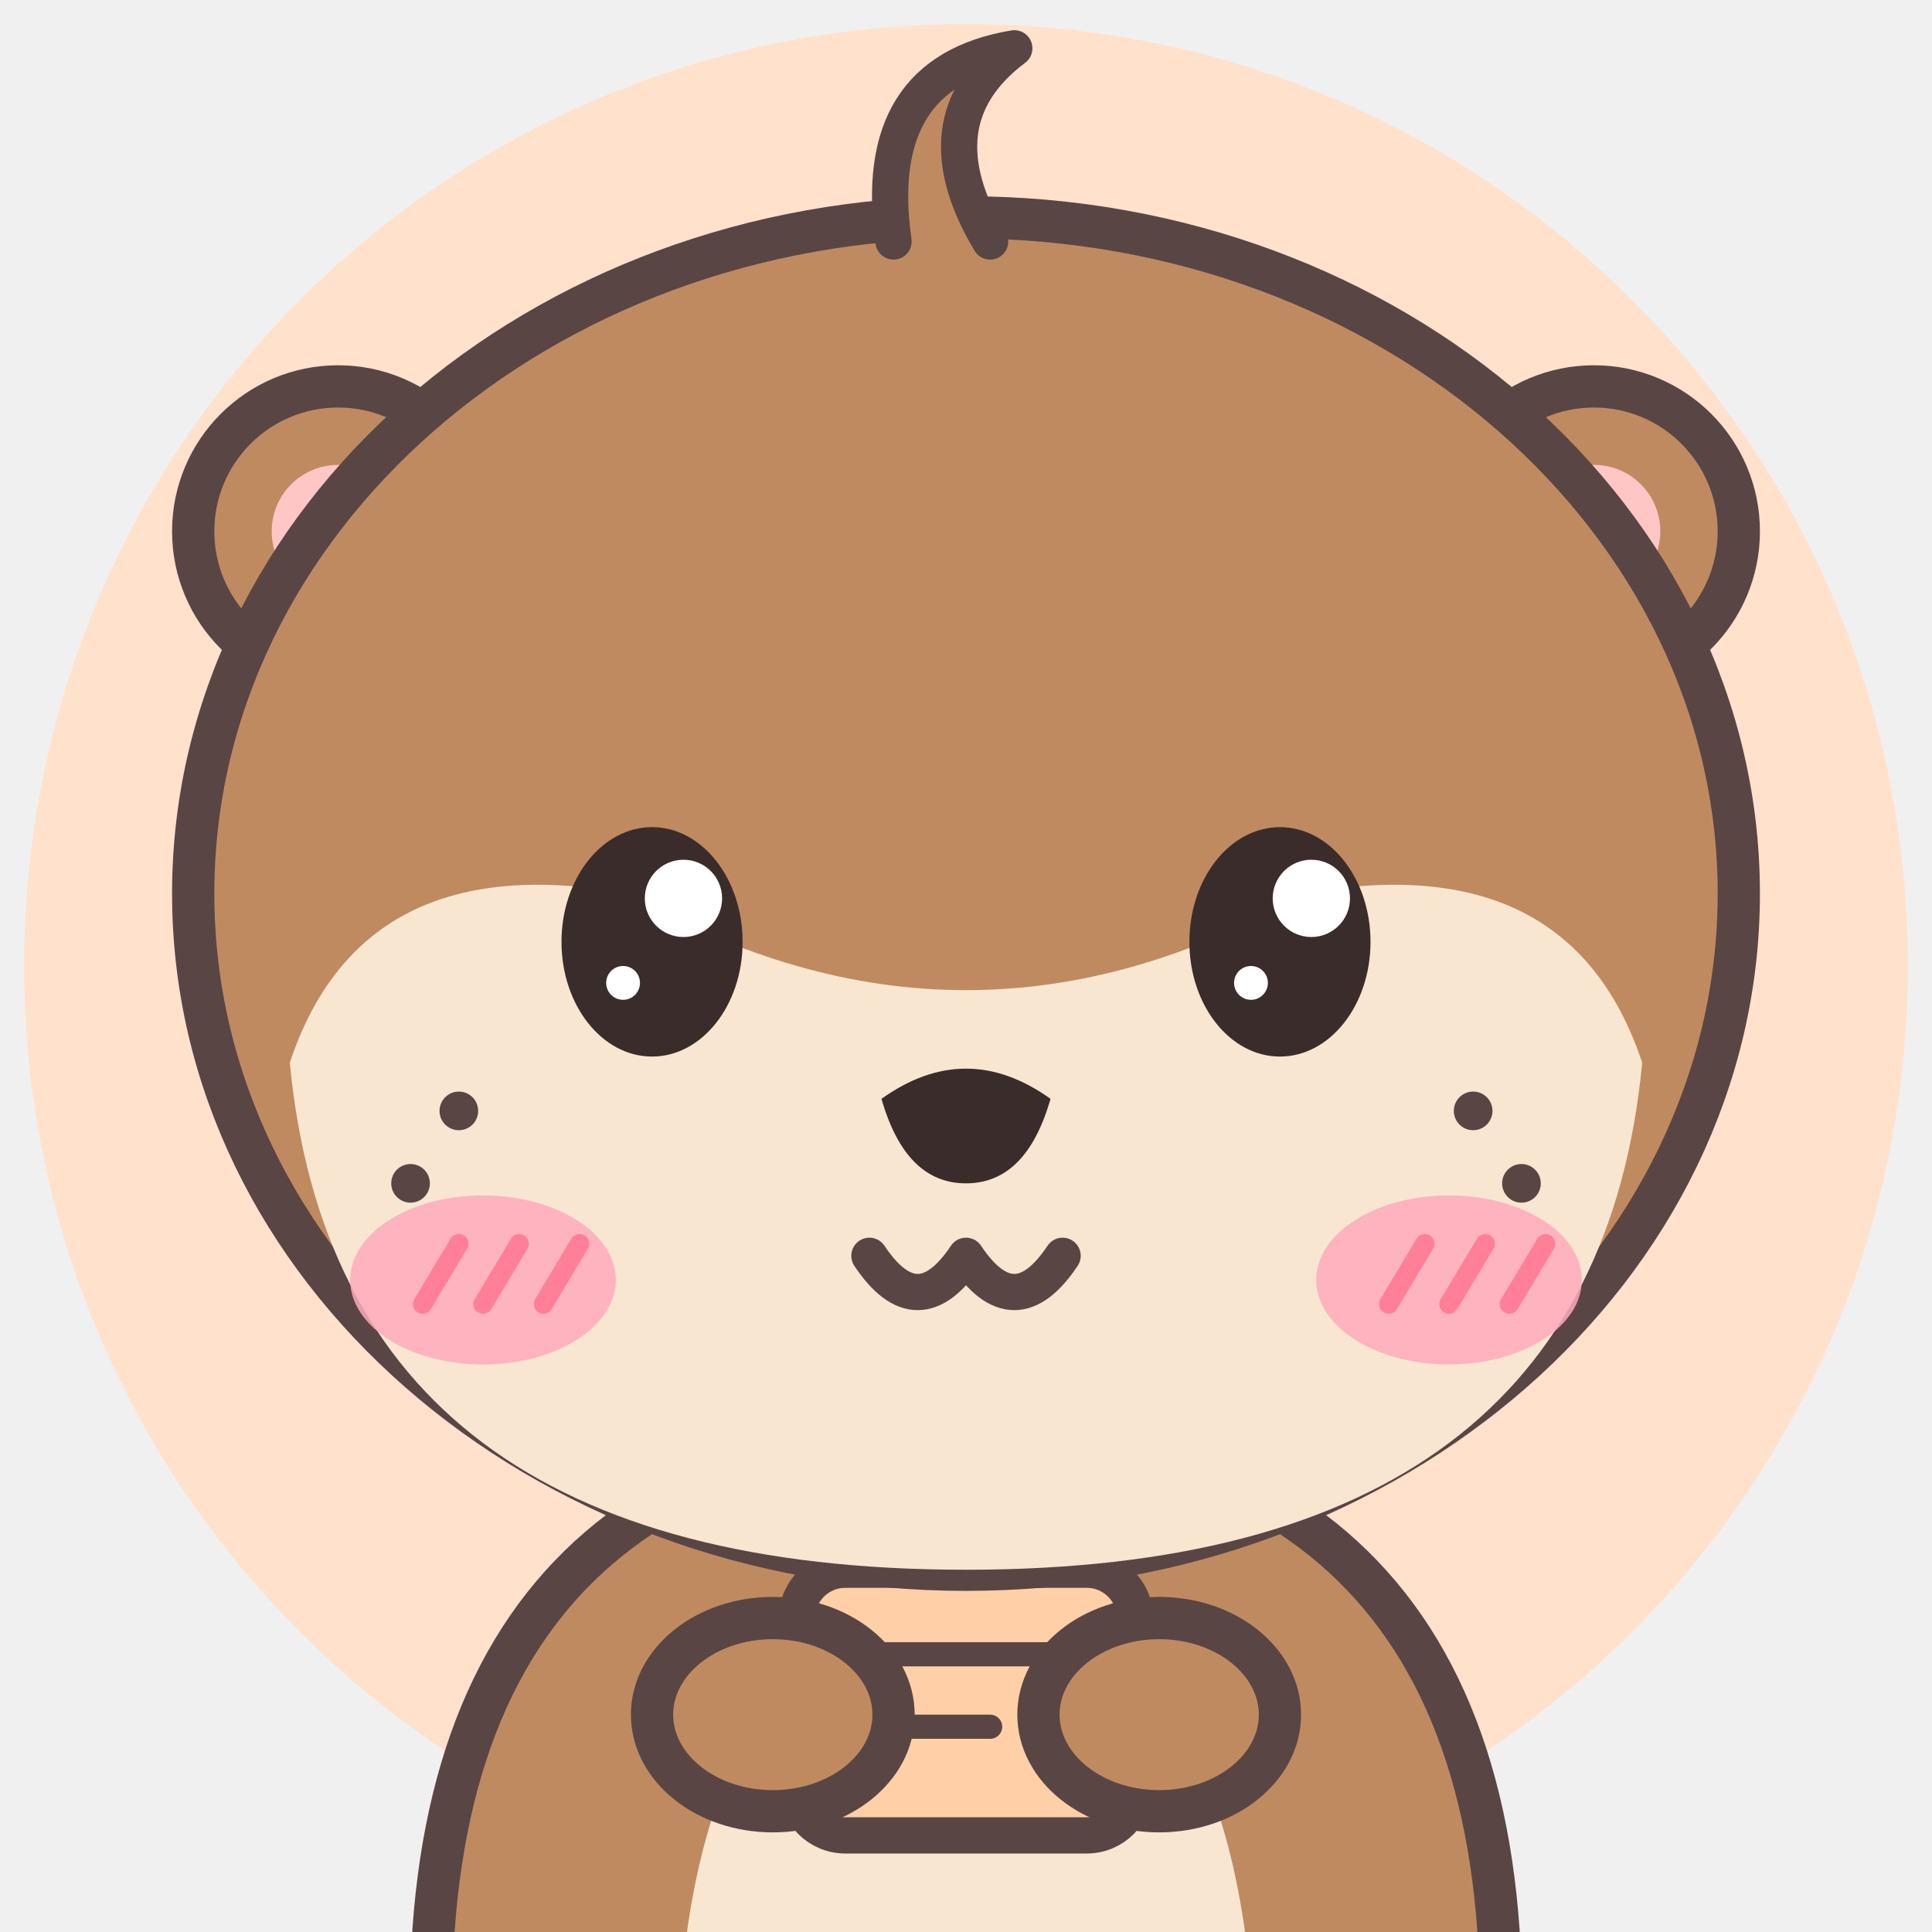
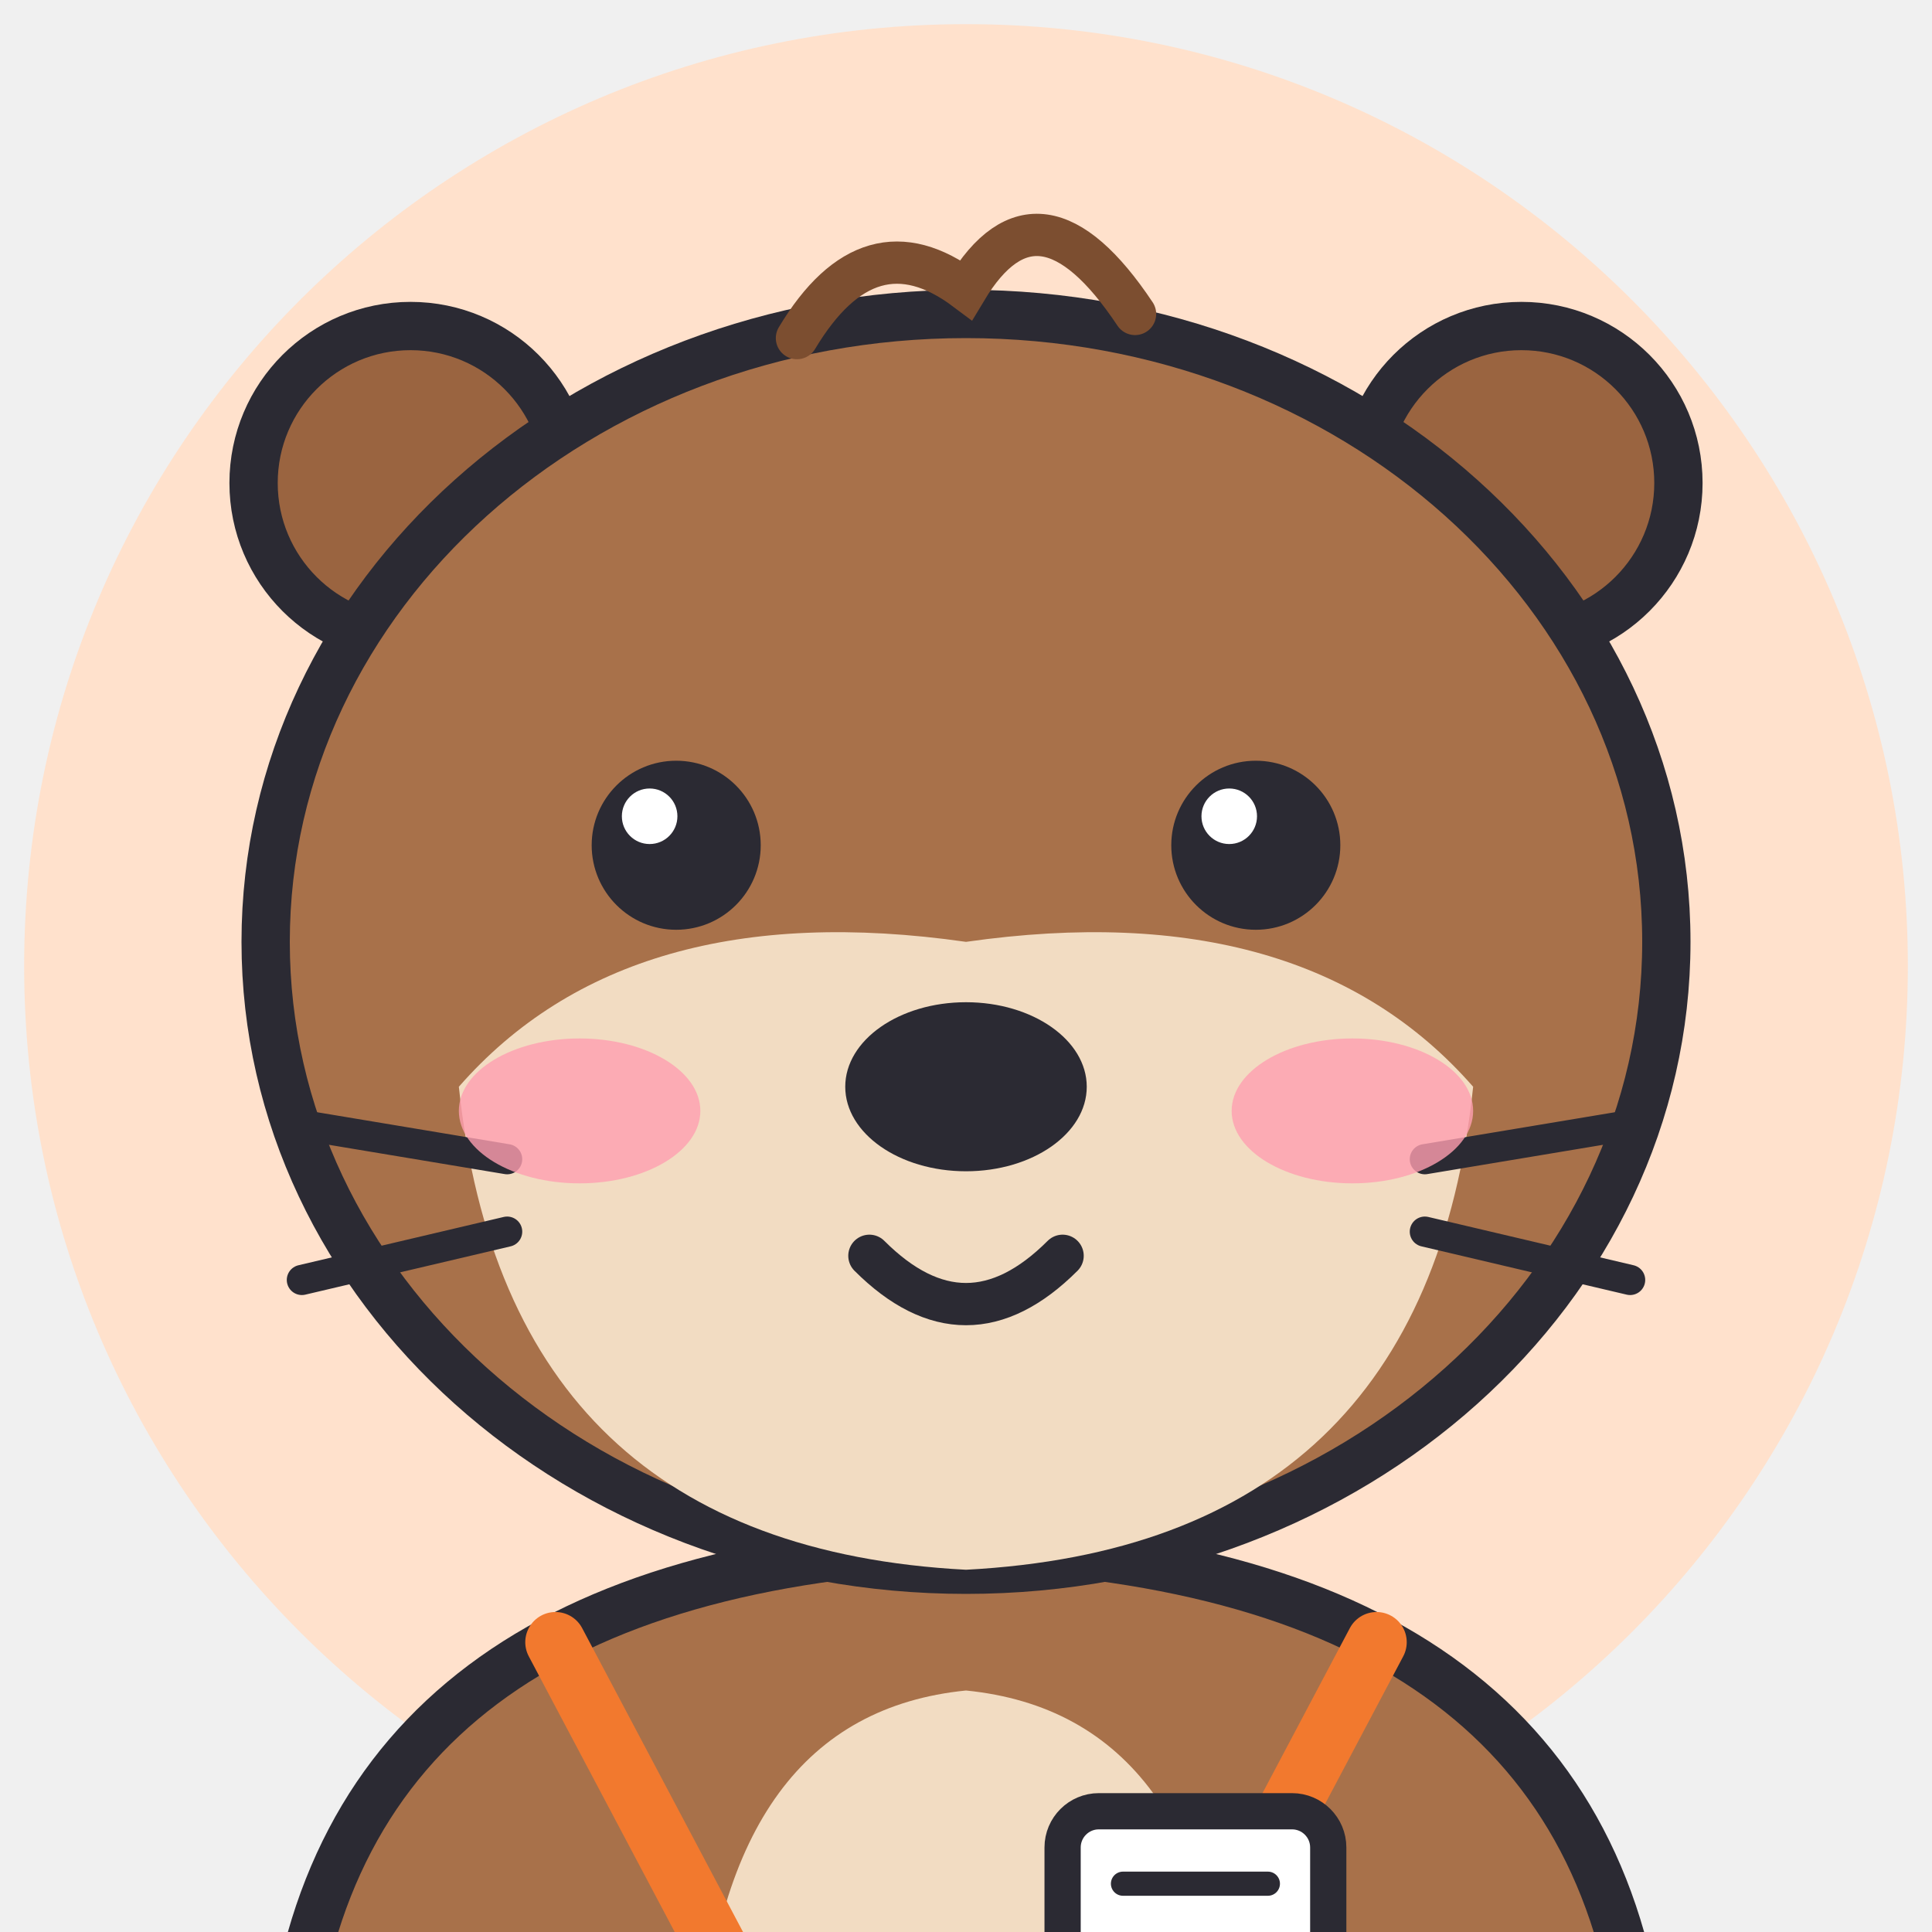
<svg xmlns="http://www.w3.org/2000/svg" viewBox="20 30 160 160" role="img" aria-label="コツメカワウソ">
  <circle cx="100" cy="110" r="78" fill="#ffe1cc" />
-   <path d="M56 204 Q52 150 100 148 Q148 150 144 204 Z" fill="#c08a60" stroke="#5a4545" stroke-width="3.5" stroke-linejoin="round" stroke-linecap="round" />
-   <path d="M76 204 Q76 164 100 162 Q124 164 124 204 Z" fill="#f8e6d0" />
-   <rect x="86" y="160" width="28" height="22" rx="4" fill="#ffd0a8" stroke="#5a4545" stroke-width="3" stroke-linejoin="round" stroke-linecap="round" />
-   <path d="M92 167 h16 M92 173 h10" stroke="#5a4545" stroke-width="2" stroke-linecap="round" />
-   <ellipse cx="84" cy="172" rx="10" ry="8" fill="#c08a60" stroke="#5a4545" stroke-width="3.5" stroke-linejoin="round" stroke-linecap="round" />
-   <ellipse cx="116" cy="172" rx="10" ry="8" fill="#c08a60" stroke="#5a4545" stroke-width="3.5" stroke-linejoin="round" stroke-linecap="round" />
-   <circle cx="48" cy="74" r="12" fill="#c08a60" stroke="#5a4545" stroke-width="3.5" stroke-linejoin="round" stroke-linecap="round" />
-   <circle cx="152" cy="74" r="12" fill="#c08a60" stroke="#5a4545" stroke-width="3.5" stroke-linejoin="round" stroke-linecap="round" />
-   <circle cx="48" cy="74" r="5.5" fill="#ffc6c6" />
-   <circle cx="152" cy="74" r="5.5" fill="#ffc6c6" />
-   <ellipse cx="100" cy="104" rx="64" ry="56" fill="#c08a60" stroke="#5a4545" stroke-width="3.5" stroke-linejoin="round" stroke-linecap="round" />
-   <path d="M44 118 Q48 160 100 160 Q152 160 156 118 Q150 100 128 104 Q114 112 100 112 Q86 112 72 104 Q50 100 44 118 Z" fill="#f8e6d0" />
-   <path d="M94 50 q-2 -14 10 -16 q-8 6 -2 16" fill="#c08a60" stroke="#5a4545" stroke-width="3" stroke-linejoin="round" stroke-linecap="round" />
-   <path d="M93 121 q7 -5 14 0 q-2 7 -7 7 q-5 0 -7 -7z" fill="#3b2c2c" />
-   <circle cx="58" cy="122" r="1.6" fill="#5a4545" />
-   <circle cx="54" cy="128" r="1.6" fill="#5a4545" />
-   <circle cx="142" cy="122" r="1.6" fill="#5a4545" />
-   <circle cx="146" cy="128" r="1.6" fill="#5a4545" />
-   <ellipse cx="60" cy="136" rx="11" ry="7" fill="#ffaabb" opacity="0.85" />
-   <path d="M55 138 l3 -5 M60 138 l3 -5 M65 138 l3 -5" stroke="#ff7f99" stroke-width="1.6" stroke-linecap="round" />
-   <ellipse cx="140" cy="136" rx="11" ry="7" fill="#ffaabb" opacity="0.85" />
-   <path d="M135 138 l3 -5 M140 138 l3 -5 M145 138 l3 -5" stroke="#ff7f99" stroke-width="1.6" stroke-linecap="round" />
-   <ellipse cx="74" cy="108" rx="7.5" ry="9.5" fill="#3b2c2c" />
-   <circle cx="76.6" cy="104.4" r="3.2" fill="#fff" />
-   <circle cx="71.6" cy="111.4" r="1.4" fill="#fff" />
-   <ellipse cx="126" cy="108" rx="7.5" ry="9.5" fill="#3b2c2c" />
-   <circle cx="128.6" cy="104.4" r="3.2" fill="#fff" />
-   <circle cx="123.6" cy="111.4" r="1.4" fill="#fff" />
-   <path d="M92 134 Q96 140 100 134 Q104 140 108 134" fill="none" stroke="#5a4545" stroke-width="3" stroke-linecap="round" stroke-linejoin="round" />
+   <path d="M44 200 Q48 160 100 158 Q152 160 156 200 Z" fill="#a8714a" stroke="#2b2a33" stroke-width="4" stroke-linejoin="round" />
+   <path d="M78 200 Q80 172 100 170 Q120 172 122 200 Z" fill="#f2dcc2" />
+   <path d="M66 166 L84 200 M134 166 L116 200" stroke="#f2792e" stroke-width="5" stroke-linecap="round" />
+   <rect x="108" y="180" width="22" height="16" rx="3" fill="#fff" stroke="#2b2a33" stroke-width="3" stroke-linejoin="round" />
+   <path d="M113 186 h12 M113 191 h8" stroke="#2b2a33" stroke-width="2" stroke-linecap="round" />
+   <circle cx="54" cy="70" r="13" fill="#9a6440" stroke="#2b2a33" stroke-width="4" stroke-linejoin="round" />
+   <circle cx="146" cy="70" r="13" fill="#9a6440" stroke="#2b2a33" stroke-width="4" stroke-linejoin="round" />
+   <ellipse cx="100" cy="108" rx="58" ry="52" fill="#a8714a" stroke="#2b2a33" stroke-width="4" stroke-linejoin="round" />
+   <path d="M58 120 Q62 158 100 160 Q138 158 142 120 Q128 104 100 108 Q72 104 58 120 Z" fill="#f2dcc2" />
+   <path d="M86 58 q6 -10 14 -4 q6 -10 14 2" fill="none" stroke="#7c4e30" stroke-width="3.5" stroke-linecap="round" />
+   <ellipse cx="100" cy="120" rx="10" ry="7" fill="#2b2a33" />
+   <path d="M62 126 l-18 -3 M62 132 l-17 4 M138 126 l18 -3 M138 132 l17 4" stroke="#2b2a33" stroke-width="2.5" stroke-linecap="round" />
+   <ellipse cx="68" cy="122" rx="10" ry="6" fill="#ff9fb0" opacity="0.8" />
+   <ellipse cx="132" cy="122" rx="10" ry="6" fill="#ff9fb0" opacity="0.8" />
+   <circle cx="76" cy="100" r="7" fill="#2b2a33" />
+   <circle cx="73.8" cy="97.6" r="2.3" fill="#fff" />
+   <circle cx="124" cy="100" r="7" fill="#2b2a33" />
+   <circle cx="121.8" cy="97.6" r="2.3" fill="#fff" />
+   <path d="M92 134 Q100 142 108 134" fill="none" stroke="#2b2a33" stroke-width="3.5" stroke-linecap="round" stroke-linejoin="round" />
</svg>
